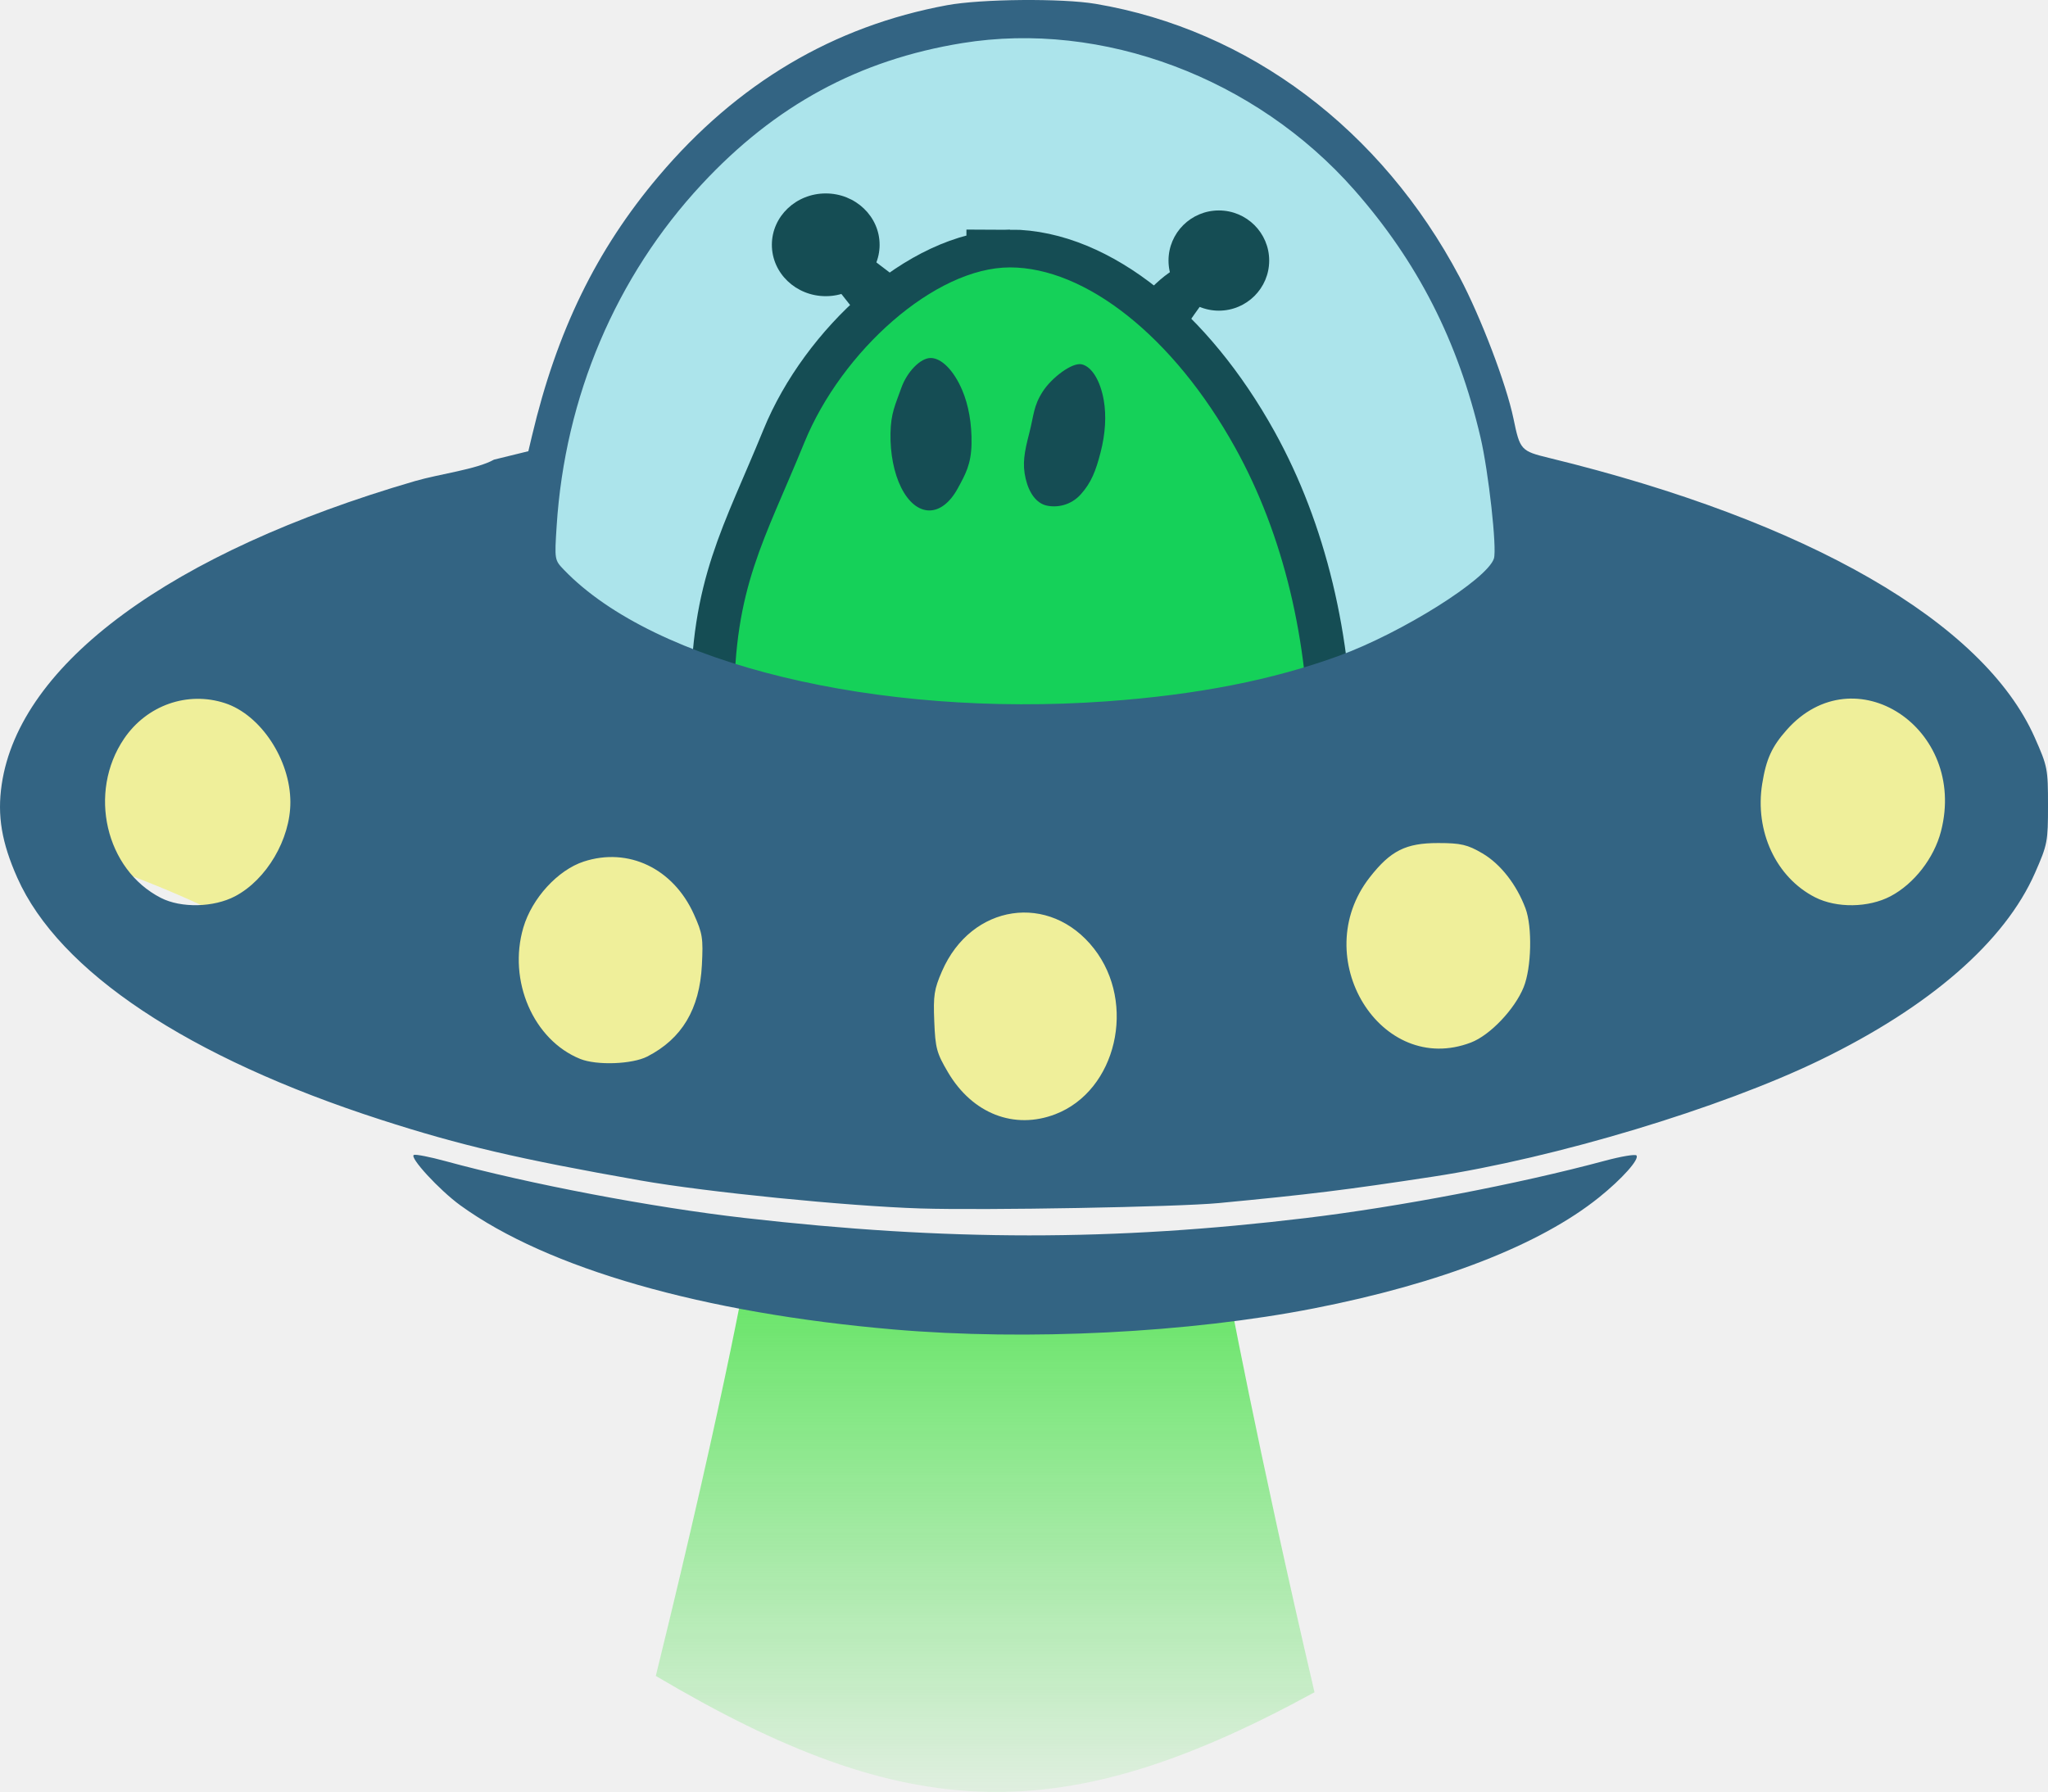
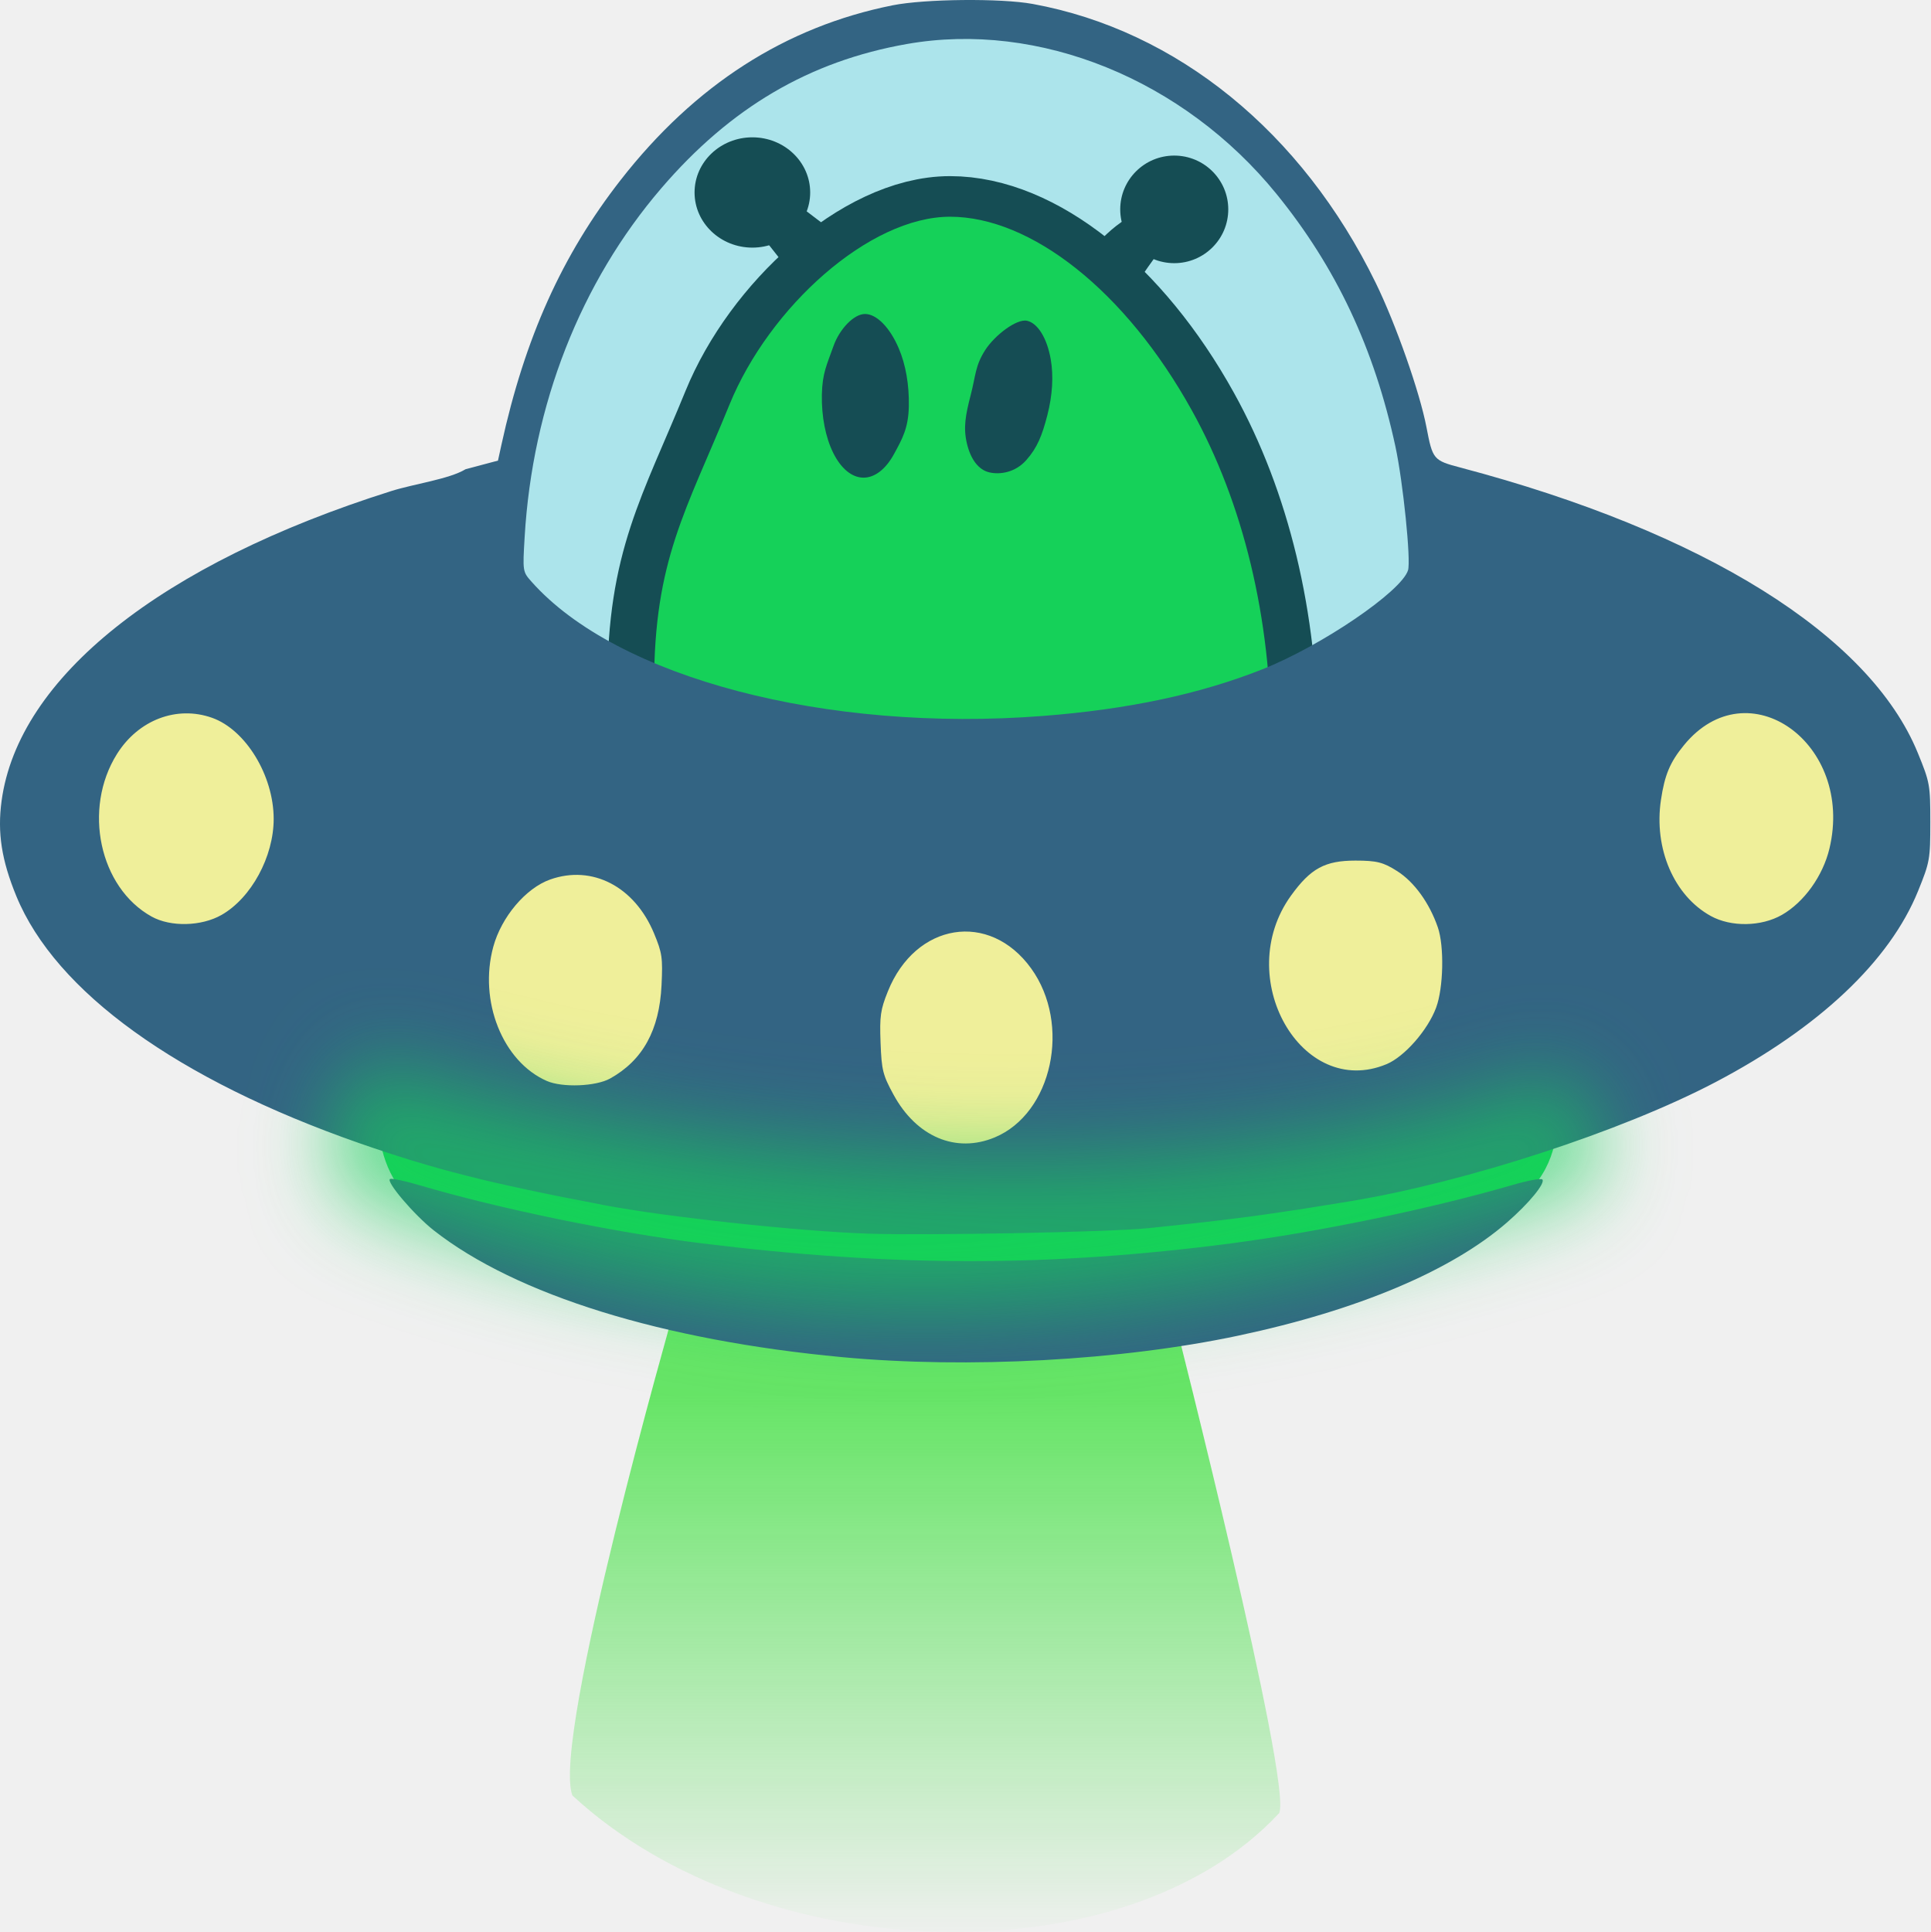
- <svg xmlns="http://www.w3.org/2000/svg" xmlns:xlink="http://www.w3.org/1999/xlink" version="1.1" id="svg1" width="172.687" height="151.133" viewBox="0 0 172.687 151.133" xml:space="preserve">
+ <svg xmlns="http://www.w3.org/2000/svg" xmlns:xlink="http://www.w3.org/1999/xlink" version="1.1" id="svg1" width="151.667" height="151.783" viewBox="0 0 151.667 151.783" xml:space="preserve">
  <defs id="defs1">
    <linearGradient id="linearGradient1301">
-       <stop style="stop-color:#3be13b;stop-opacity:0.76;" offset="0.181" id="stop1533" />
+       <stop style="stop-color:#3be13b;stop-opacity:0.76;" offset="0.222" id="stop1533" />
      <stop style="stop-color:#3be13b;stop-opacity:0;" offset="0.959" id="stop1573" />
    </linearGradient>
-     <linearGradient xlink:href="#linearGradient1301" id="linearGradient1573" x1="-3235.205" y1="1494.016" x2="-3235.205" y2="1690.58" gradientUnits="userSpaceOnUse" />
+     <linearGradient xlink:href="#linearGradient1301" id="linearGradient1573" x1="-3235.205" y1="1494.016" x2="-3235.205" y2="1677.479" gradientUnits="userSpaceOnUse" gradientTransform="translate(0.6536551,16.44794)" />
+     <filter style="color-interpolation-filters:sRGB" id="filter83" x="-0.07" y="-0.442" width="1.141" height="1.885">
+       <feGaussianBlur stdDeviation="9.452" id="feGaussianBlur83" />
+     </filter>
  </defs>
-   <g id="layer-MC0" transform="translate(-1497.555,-911.8702)" style="display:inline">
-     <g id="g1301" transform="matrix(0.28256,0,0,0.3181555,2494.763,533.5065)">
-       <path style="display:inline;fill:url(#linearGradient1573);stroke:none;stroke-width:10.45;stroke-dasharray:none;stroke-opacity:1;paint-order:markers stroke fill" d="m -3305.335,1520.325 c 0,0 -6.363,34.55 -28.152,113.182 75.454,39.725 121.444,40.772 196.564,4.336 -17.121,-65.174 -26.345,-109.553 -26.345,-109.553 z" id="path1289" />
+   <g id="layer-MC0" transform="translate(-1510.511,-917.3959)" style="display:inline">
+     <g id="g1301" transform="matrix(0.28256,0,0,0.3181555,2497.208,533.5065)">
+       <path style="display:inline;fill:url(#linearGradient1573);stroke:none;stroke-width:10.45;stroke-dasharray:none;stroke-opacity:1;paint-order:markers stroke fill" d="m -3304.681,1530.487 c 0,0 -34.024,105.664 -28.152,119.468 52.019,42.796 153.658,45.549 196.564,4.336 3.625,-7.511 -29.034,-121.64 -29.034,-121.64 z" id="path1289" />
      <g id="g1300" style="display:inline" transform="matrix(0.2101874,0,0,0.1622666,2247.082,868.0572)">
        <ellipse style="display:inline;fill:#000000;fill-opacity:1;stroke:none;stroke-width:75.543;stroke-dasharray:none;stroke-opacity:1;paint-order:markers stroke fill" id="path1295" cx="-26309.188" cy="2379.289" rx="76.48" ry="83.918" />
        <ellipse style="display:inline;fill:#000000;fill-opacity:1;stroke:none;stroke-width:75.543;stroke-dasharray:none;stroke-opacity:1;paint-order:markers stroke fill" id="path1296" cx="-25751.064" cy="2405.021" rx="71.465" ry="81.854" />
        <path style="display:inline;fill:#000000;fill-opacity:1;stroke:none;stroke-width:103.117;stroke-dasharray:none;stroke-opacity:1;paint-order:markers stroke fill" d="m -26330.716,2395.969 83.858,122.061 60.883,-65.009 -82.35,-72.135 z" id="path1297" />
        <path style="display:inline;fill:#000000;fill-opacity:1;stroke:none;stroke-width:75.543;stroke-dasharray:none;stroke-opacity:1;paint-order:markers stroke fill" d="m -25866.839,2475.62 c 0,0 43.362,-65.508 80.975,-67.572 37.614,-2.063 18.655,55.148 18.655,55.148 0,0 -58.75,91.023 -53.175,97.305 5.575,6.283 -48.438,-54.165 -48.438,-54.165 z" id="path1298" />
        <path d="m -26047.657,2416.206 c -106.566,0 -238.992,137.004 -291.8,285.893 -57.424,161.907 -99.756,236.043 -99.755,426.606 0,190.564 42.331,373.323 117.683,508.074 75.351,134.751 177.551,210.456 284.116,210.46 106.567,0 208.771,-75.701 284.126,-210.452 75.354,-134.752 130.493,-230.012 130.492,-420.58 0,-190.568 -37.281,-364.72 -104.882,-505.065 -88.16,-183.029 -213.413,-294.938 -319.98,-294.937 z" style="display:inline;fill:#00d308;fill-opacity:1;stroke:#000000;stroke-width:123.564;stroke-dasharray:none;stroke-opacity:1;paint-order:markers stroke fill" id="path1293" />
        <path d="m -26159.859,2564.203 c -15.051,-0.305 -34.157,23.157 -42.052,48.916 -8.583,28.011 -14.78,40.791 -15.337,73.954 -0.558,33.162 4.883,65.088 15.13,88.754 10.247,23.666 24.46,37.133 39.512,37.439 15.048,0.305 29.706,-12.576 40.742,-35.81 11.039,-23.234 19.103,-39.654 19.664,-72.817 0.558,-33.163 -4.197,-63.577 -13.333,-88.194 -11.914,-32.103 -29.276,-51.937 -44.326,-52.242 z" style="display:inline;fill:#000000;fill-opacity:1;stroke:none;stroke-width:11.431;stroke-opacity:1;paint-order:markers stroke fill" id="path1293-2" />
        <path d="m -25945.597,2574.581 c -13.917,-3.753 -43.288,22.408 -55.551,44.504 -13.335,24.029 -12.326,37.763 -19.195,68.426 -6.869,30.662 -9.995,49.484 -5.014,73.82 4.983,24.336 15.601,40.117 29.517,43.87 13.916,3.753 34.257,0.518 48.953,-18.51 14.698,-19.028 21.065,-37.76 27.934,-68.423 6.869,-30.663 8.278,-59.998 4.509,-84.961 -4.915,-32.555 -17.238,-54.973 -31.153,-58.725 z" style="display:inline;fill:#000000;fill-opacity:1;stroke:none;stroke-width:10.882;stroke-opacity:1;paint-order:markers stroke fill" id="path1293-2-1" />
      </g>
-       <path style="display:inline;fill:#efef9a;fill-opacity:1;stroke:none;stroke-width:10.151;stroke-dasharray:none;stroke-opacity:1;paint-order:markers stroke fill" d="m -3308.098,1505.5 c -34.443,-3.939 -87.178,-16.843 -97.048,-25.645 -9.87,-8.801 -21.46,-17.66 -26.112,-26.549 -8.513,-16.265 -62.102,-32.99 -62.102,-32.99 0,0 -28.964,3.201 -22.962,-24.866 6.002,-28.066 116.064,-36.65 136.682,-23.739 42.999,26.925 191.256,15.459 339.172,-18.425 38.793,-8.887 115.574,29.961 115.574,29.961 l -16.398,34.411 -85.293,47.694 c 0,0 -4.444,5.198 -15.623,15.708 -11.179,10.511 -123.326,27.102 -123.326,27.102 z" id="path1285" />
-       <path d="m -3224.302,1193.366 c -38.395,0 -75.217,14.39 -102.366,40.006 -27.149,25.615 -44.897,60.443 -42.402,96.582 6.328,91.638 75.894,55.337 148.095,55.622 76.159,0.3 134.198,29.901 141.44,-55.622 3.057,-36.096 -15.253,-70.967 -42.402,-96.582 -27.149,-25.615 -63.971,-40.006 -102.366,-40.006 z" style="display:inline;fill:#39cee1;fill-opacity:0.374;stroke-width:10.518;paint-order:markers stroke fill" id="path1288" />
-       <g id="g1298" style="display:inline" transform="matrix(0.1449079,0,0,0.1320641,102.2869,921.8719)">
+       <path style="display:inline;fill:#15d159;fill-opacity:1;stroke-width:30.523;paint-order:markers stroke fill" d="m 1537.933,1003.027 c 33.01,9.674 73.985,4.823 92.188,-1.31 0,0 2.415,8.74 -5.213,11.146 -29.221,9.216 -54.132,10.706 -81.564,0.669 -7.044,-2.578 -5.411,-10.505 -5.411,-10.505 z" id="path83" transform="matrix(3.539071,0,0,3.143117,-8829.142,-1676.873)" />
+       <path style="display:inline;fill:#efef9a;fill-opacity:1;stroke:none;stroke-width:9.523;stroke-dasharray:none;stroke-opacity:1;paint-order:markers stroke fill" d="m -3301.594,1505.5 c -30.312,-3.939 -76.722,-16.843 -85.408,-25.645 -8.687,-8.801 -18.886,-17.66 -22.98,-26.549 -7.492,-16.265 -51.162,-17.486 -51.162,-17.486 0,0 -28.981,-12.303 -23.699,-40.369 5.282,-28.066 102.143,-36.65 120.288,-23.739 37.842,26.925 141.098,35.983 271.272,2.099 34.14,-8.887 128.93,9.437 128.93,9.437 l -23.858,53.325 -65.636,28.78 c 0,0 -3.911,5.198 -13.749,15.708 -9.838,10.511 -108.534,27.102 -108.534,27.102 z" id="path1285" />
+       <path d="m -3222.941,1211.111 c -33.509,0 -65.646,13.801 -89.34,38.366 -23.694,24.566 -39.184,57.966 -37.006,92.624 5.523,87.882 66.237,53.069 129.25,53.342 66.468,0.288 117.122,28.676 123.442,-53.342 2.667,-34.617 -13.312,-68.059 -37.006,-92.624 -23.695,-24.566 -55.831,-38.366 -89.34,-38.366 z" style="display:inline;fill:#39cee1;fill-opacity:0.374;stroke-width:9.623;paint-order:markers stroke fill" id="path1288" />
+       <g id="g1298" style="display:inline" transform="matrix(0.1272697,0,0,0.1281027,-302.5413,940.504)">
        <g id="g1299">
-           <path style="fill:#336483;fill-opacity:1" d="m -23220.426,4693.119 c -392.228,-32.883 -712.456,-122.289 -892.047,-249.053 -43.187,-30.483 -106.381,-97.391 -95.682,-101.305 4.173,-1.526 33.254,4.051 64.624,12.395 173.688,46.195 426.176,92.975 616.013,114.132 418.064,46.592 759.594,46.66 1155.907,0.229 193.166,-22.63 438.038,-68.35 615.923,-114.999 33.219,-8.711 62.494,-13.539 65.056,-10.727 6.76,7.417 -29.421,46.978 -77.147,84.353 -121.477,95.133 -326.251,172.832 -586.579,222.571 -257.231,49.147 -590.823,65.48 -866.068,42.404 z m 55.208,-242.889 c -151.077,-4.651 -440.455,-32.849 -576.229,-56.149 -251.505,-43.16 -371.022,-70.413 -534.822,-121.953 -396.539,-124.771 -662.718,-297.406 -748.599,-485.515 -32.322,-70.795 -41.612,-124.737 -32.236,-187.172 36.507,-243.111 348.521,-466.47 851.035,-609.221 50.585,-14.37 127.114,-23.502 162.75,-43.053 v 0 l 70.779,-16.926 7.512,-30.919 c 51.157,-210.53 132.613,-373.35 260.618,-520.944 161.977,-186.763 360.139,-301.294 594.15,-343.399 70.316,-12.652 236.673,-14.112 306.019,-2.686 315.393,51.966 588.427,251.811 749.574,548.645 43.818,80.712 96.111,214.611 110.789,283.679 13.508,63.562 15.101,65.266 74.165,79.3 532.311,126.48 894.014,329.508 999.27,560.904 26.463,58.176 27.39,62.789 27.39,136.327 0,73.126 -1.05,78.444 -26.737,135.473 -62.078,137.822 -216.332,268.78 -442.633,375.786 -203.939,96.431 -544.782,196.492 -796.952,233.961 -181.077,26.905 -253.797,35.645 -441.66,53.08 -84.703,7.861 -482.337,14.842 -614.183,10.783 z m 277.875,-189.133 c 125.904,-47.072 167.913,-222.431 79.645,-332.462 -90.978,-113.408 -252.643,-89.997 -312.981,45.324 -16.178,36.282 -18.112,48.504 -15.948,100.792 2.231,53.897 4.903,63.535 28.364,102.306 50.164,82.9 136.314,115.672 220.92,84.04 z m -840.302,-115.794 c 71.433,-35.73 107.821,-95.127 112.49,-183.619 2.845,-53.935 1.326,-63.368 -16.39,-101.789 -42.482,-92.131 -134.981,-135.306 -226.996,-105.955 -53.323,17.009 -106.492,73.623 -124.256,132.305 -32.303,106.713 20.643,225.986 117.133,263.873 33.857,13.294 106.91,10.745 138.019,-4.815 z m 1696.454,-28.238 c 39.183,-14.649 90.056,-66.795 108.383,-111.094 16.07,-38.845 18.031,-120.745 3.781,-157.952 -18.323,-47.843 -51.398,-89.109 -88.495,-110.41 -30.786,-17.677 -44.673,-20.843 -91.502,-20.856 -66.566,-0.019 -97.816,15.253 -140.762,68.788 -128.82,160.58 22.512,401.095 208.595,331.524 z m -2545.269,-293.506 c 64.85,-33.283 113.865,-114.509 113.865,-188.691 0,-85.24 -61.033,-175.428 -134.598,-198.894 -77.258,-24.644 -161.142,4.131 -207.892,71.312 -75.047,107.845 -38.289,262.699 75.859,319.573 41.662,20.758 108.712,19.31 152.766,-3.3 z m 3409.063,0 c 48.502,-24.893 89.718,-76.608 103.992,-130.481 54.85,-207.027 -178.29,-356.47 -317.617,-203.593 -30.735,33.724 -42.35,58.57 -50.566,108.174 -15.801,95.386 28.496,188.119 108.92,228.018 44.285,21.97 110.085,21.073 155.271,-2.118 z m -1614.819,-391.215 c 186.581,-13.008 342.668,-42.839 479.615,-91.664 129.223,-46.071 304.442,-153.329 318.474,-194.948 6.571,-19.49 -10.932,-173.802 -27.591,-243.254 -46.396,-193.431 -129.484,-352.251 -259.792,-496.585 -203.373,-225.263 -519.02,-340.526 -807.447,-294.849 -212.878,33.712 -385.346,124.857 -536.715,283.64 -176.692,185.347 -281.526,426.112 -298.585,685.739 -4.459,67.871 -4.397,68.23 15.157,88.034 186.435,188.82 643.76,296.873 1116.884,263.888 z" id="path1284" />
+           <path style="fill:#336483;fill-opacity:1;stroke-width:0.99" d="m -23220.426,4693.322 c -392.228,-32.236 -712.456,-119.881 -892.047,-244.149 -43.187,-29.883 -106.381,-95.474 -95.682,-99.31 4.173,-1.496 33.254,3.972 64.624,12.151 173.688,45.286 426.176,91.144 616.013,111.885 418.064,45.675 759.594,45.741 1155.907,0.225 193.166,-22.185 438.038,-67.005 615.923,-112.735 33.219,-8.54 62.494,-13.272 65.056,-10.516 6.76,7.271 -29.421,46.053 -77.147,82.693 -121.477,93.26 -326.251,169.429 -586.579,218.189 -257.231,48.179 -590.823,64.191 -866.068,41.569 z m 55.208,-238.107 c -151.077,-4.56 -440.455,-32.202 -576.229,-55.044 -251.505,-42.311 -371.022,-69.027 -534.822,-119.552 -396.539,-122.315 -662.718,-291.55 -748.599,-475.956 -32.322,-69.401 -41.612,-122.281 -32.236,-183.487 36.507,-238.325 348.521,-457.286 851.035,-597.227 50.585,-14.087 127.114,-23.04 162.75,-42.205 v 0 l 70.779,-16.593 7.512,-30.31 c 51.157,-206.386 132.613,-366 260.618,-510.688 161.977,-183.086 360.139,-295.362 594.15,-336.638 70.316,-12.403 236.673,-13.834 306.019,-2.633 315.393,50.943 588.427,246.853 749.574,537.843 43.818,79.123 96.111,210.386 110.789,278.094 13.508,62.31 15.101,63.981 74.165,77.739 532.311,123.99 894.014,323.021 999.27,549.861 26.463,57.031 27.39,61.553 27.39,133.643 0,71.686 -1.05,76.899 -26.737,132.806 -62.078,135.109 -216.332,263.488 -442.633,368.387 -203.939,94.532 -544.782,192.624 -796.952,229.355 -181.077,26.375 -253.797,34.943 -441.66,52.035 -84.703,7.706 -482.337,14.55 -614.183,10.57 z m 277.875,-185.41 c 125.904,-46.145 167.913,-218.052 79.645,-325.916 -90.978,-111.176 -252.643,-88.225 -312.981,44.432 -16.178,35.568 -18.112,47.549 -15.948,98.807 2.231,52.836 4.903,62.284 28.364,100.292 50.164,81.268 136.314,113.395 220.92,82.386 z m -840.302,-113.514 c 71.433,-35.026 107.821,-93.254 112.49,-180.004 2.845,-52.873 1.326,-62.12 -16.39,-99.785 -42.482,-90.317 -134.981,-132.642 -226.996,-103.869 -53.323,16.674 -106.492,72.173 -124.256,129.701 -32.303,104.612 20.643,221.537 117.133,258.678 33.857,13.032 106.91,10.534 138.019,-4.72 z m 1696.454,-27.682 c 39.183,-14.361 90.056,-65.48 108.383,-108.906 16.07,-38.08 18.031,-118.368 3.781,-154.842 -18.323,-46.901 -51.398,-87.355 -88.495,-108.236 -30.786,-17.329 -44.673,-20.432 -91.502,-20.445 -66.566,-0.019 -97.816,14.952 -140.762,67.433 -128.82,157.419 22.512,393.198 208.595,324.997 z m -2545.269,-287.728 c 64.85,-32.628 113.865,-112.254 113.865,-184.976 0,-83.562 -61.033,-171.974 -134.598,-194.978 -77.258,-24.158 -161.142,4.049 -207.892,69.908 -75.047,105.722 -38.289,257.527 75.859,313.281 41.662,20.35 108.712,18.93 152.766,-3.235 z m 3409.063,0 c 48.502,-24.403 89.718,-75.099 103.992,-127.912 54.85,-202.951 -178.29,-349.452 -317.617,-199.584 -30.735,33.06 -42.35,57.417 -50.566,106.044 -15.801,93.508 28.496,184.415 108.92,223.529 44.285,21.538 110.085,20.658 155.271,-2.076 z m -1614.819,-383.513 c 186.581,-12.752 342.668,-41.996 479.615,-89.859 129.223,-45.164 304.442,-150.31 318.474,-191.11 6.571,-19.106 -10.932,-170.38 -27.591,-238.465 -46.396,-189.623 -129.484,-345.316 -259.792,-486.808 -203.373,-220.828 -519.02,-333.821 -807.447,-289.045 -212.878,33.048 -385.346,122.399 -536.715,278.055 -176.692,181.698 -281.526,417.722 -298.585,672.238 -4.459,66.534 -4.397,66.887 15.157,86.301 186.435,185.102 643.76,291.028 1116.884,258.692 z" id="path1284" />
        </g>
      </g>
+       <path style="display:inline;opacity:0.65;fill:#15d159;fill-opacity:1;stroke-width:103.504;paint-order:markers stroke fill;filter:url(#filter83)" d="m -3378.241,1479.204 c 120.769,30.407 231.89,22.341 298.486,3.063 0,0 28.576,16.842 0.668,24.404 -106.909,28.967 -198.047,33.651 -298.409,2.103 -25.772,-8.101 -0.745,-29.57 -0.745,-29.57 z" id="path83-5" transform="matrix(1.108151,0,0,1.170904,353.8501,-262.2308)" />
    </g>
  </g>
  <pattern id="b-2" width="41" height="41" patternUnits="userSpaceOnUse">
    <circle fill="#ffffff" cx="20.5" cy="20.5" r="20.5" id="circle2" />
  </pattern>
</svg>
